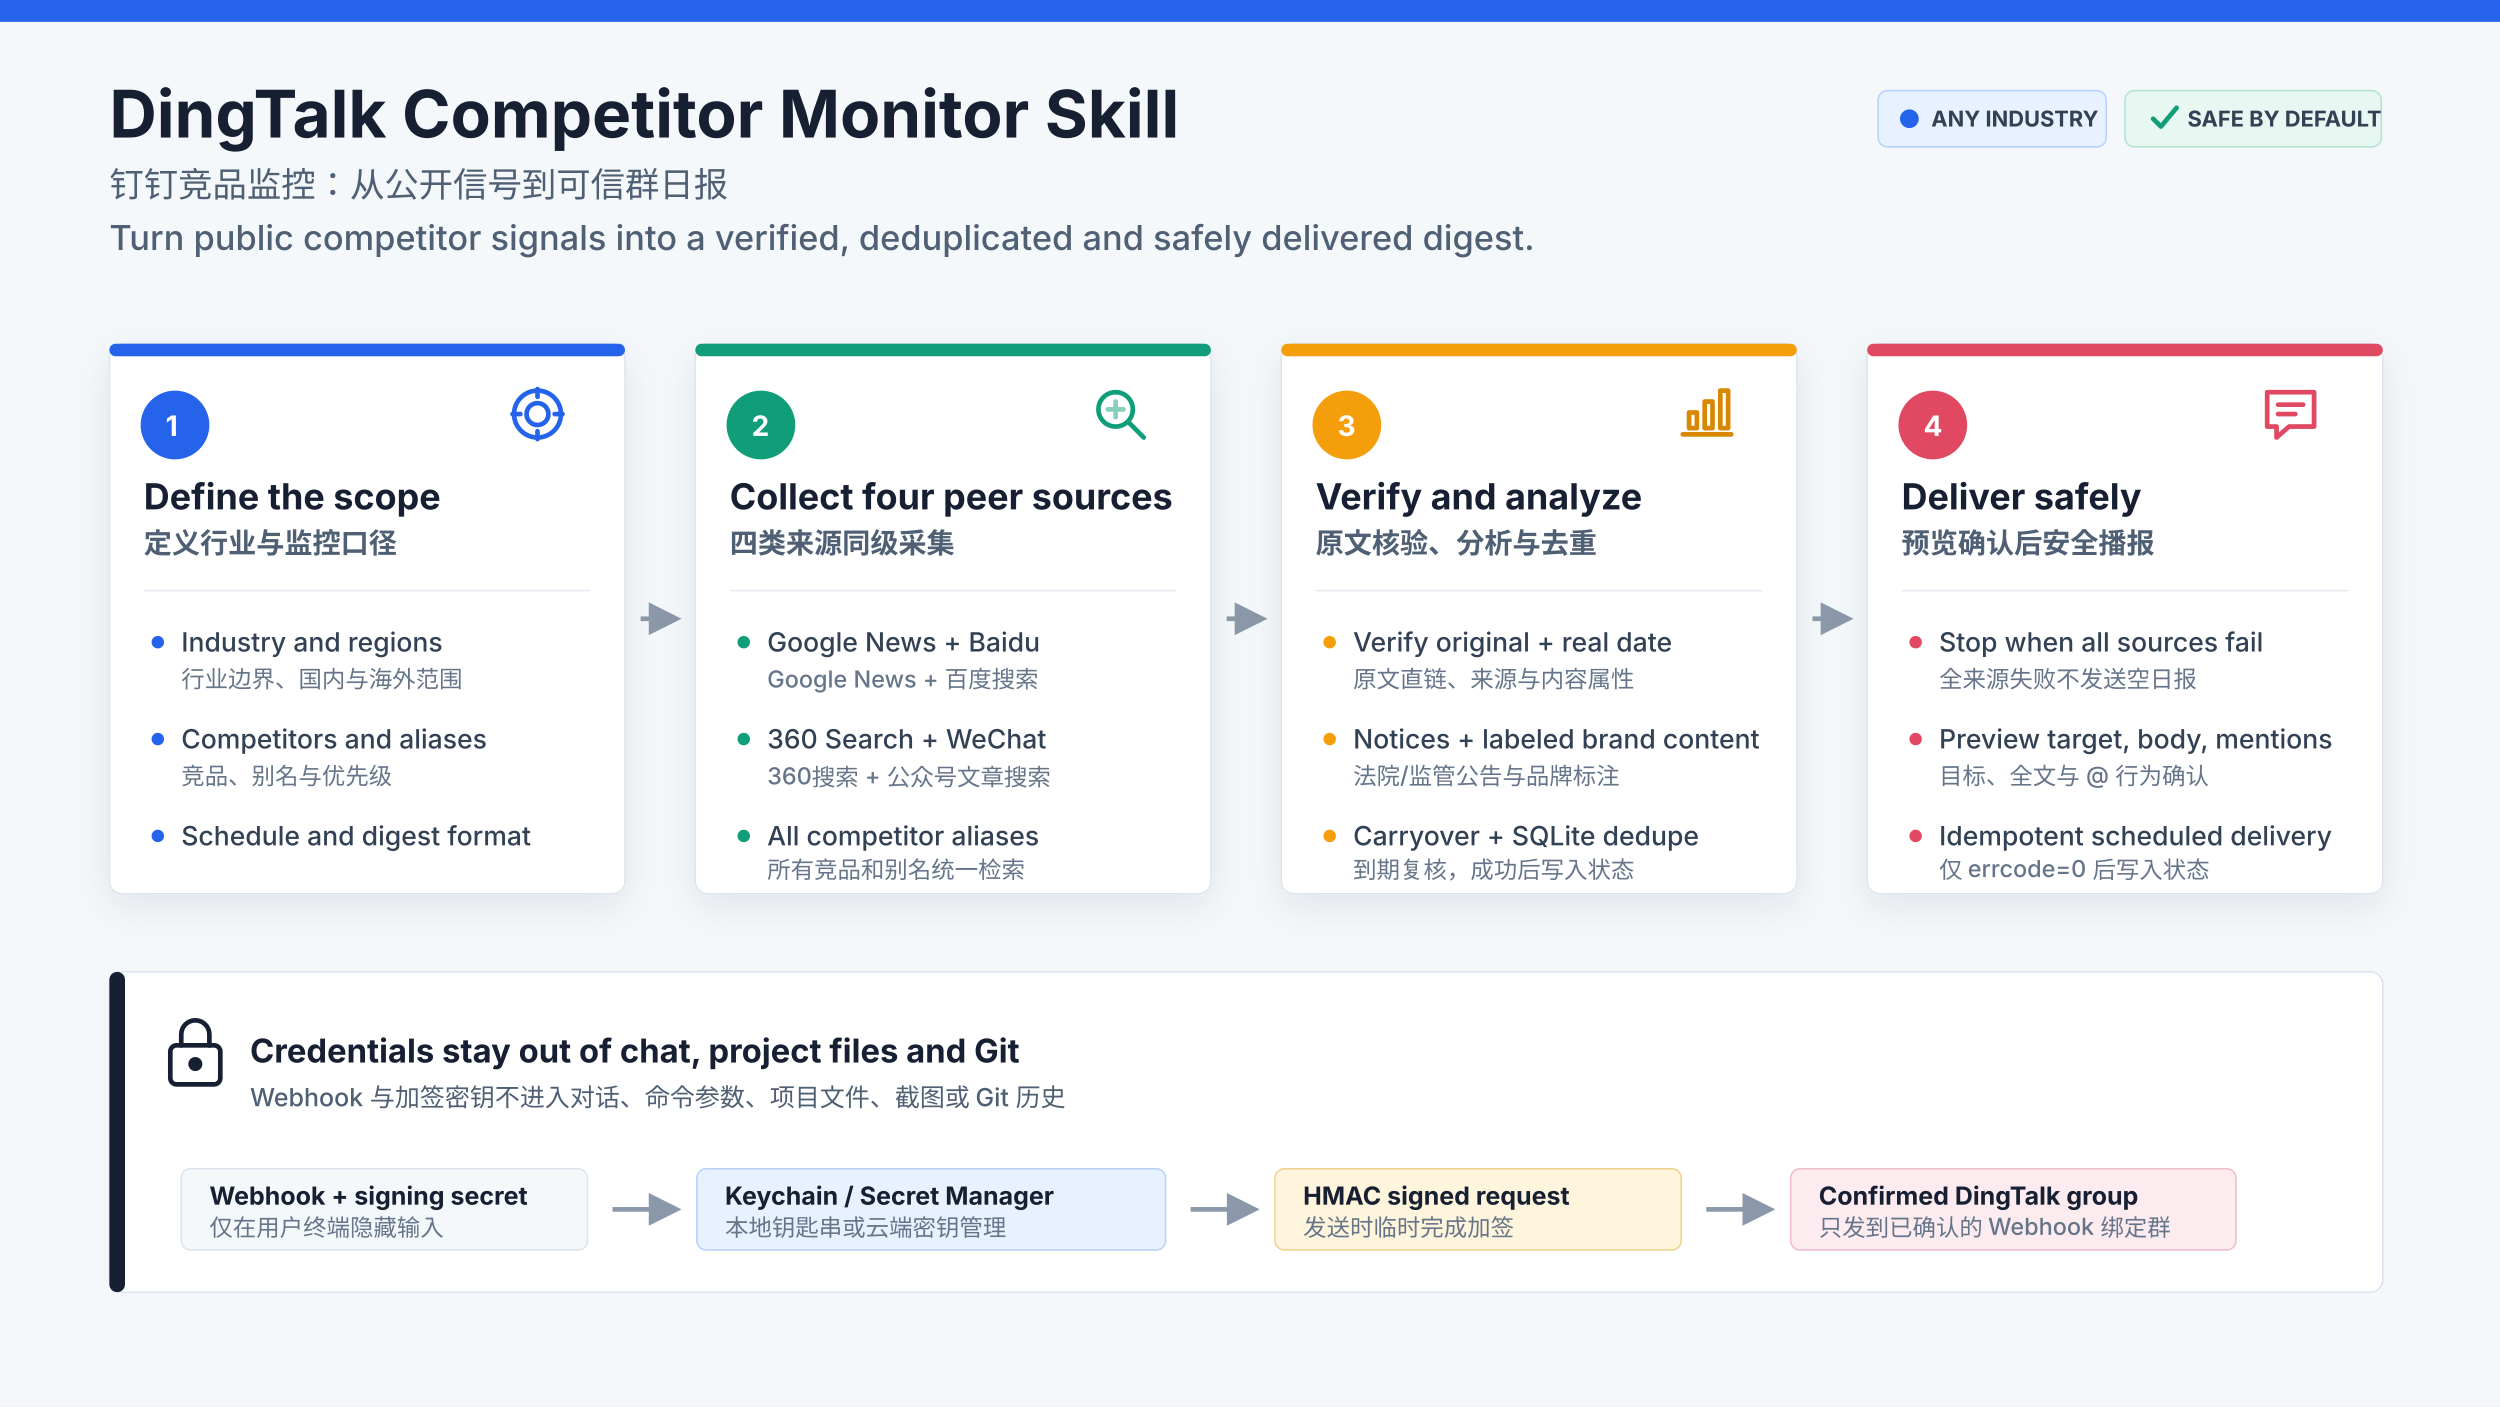
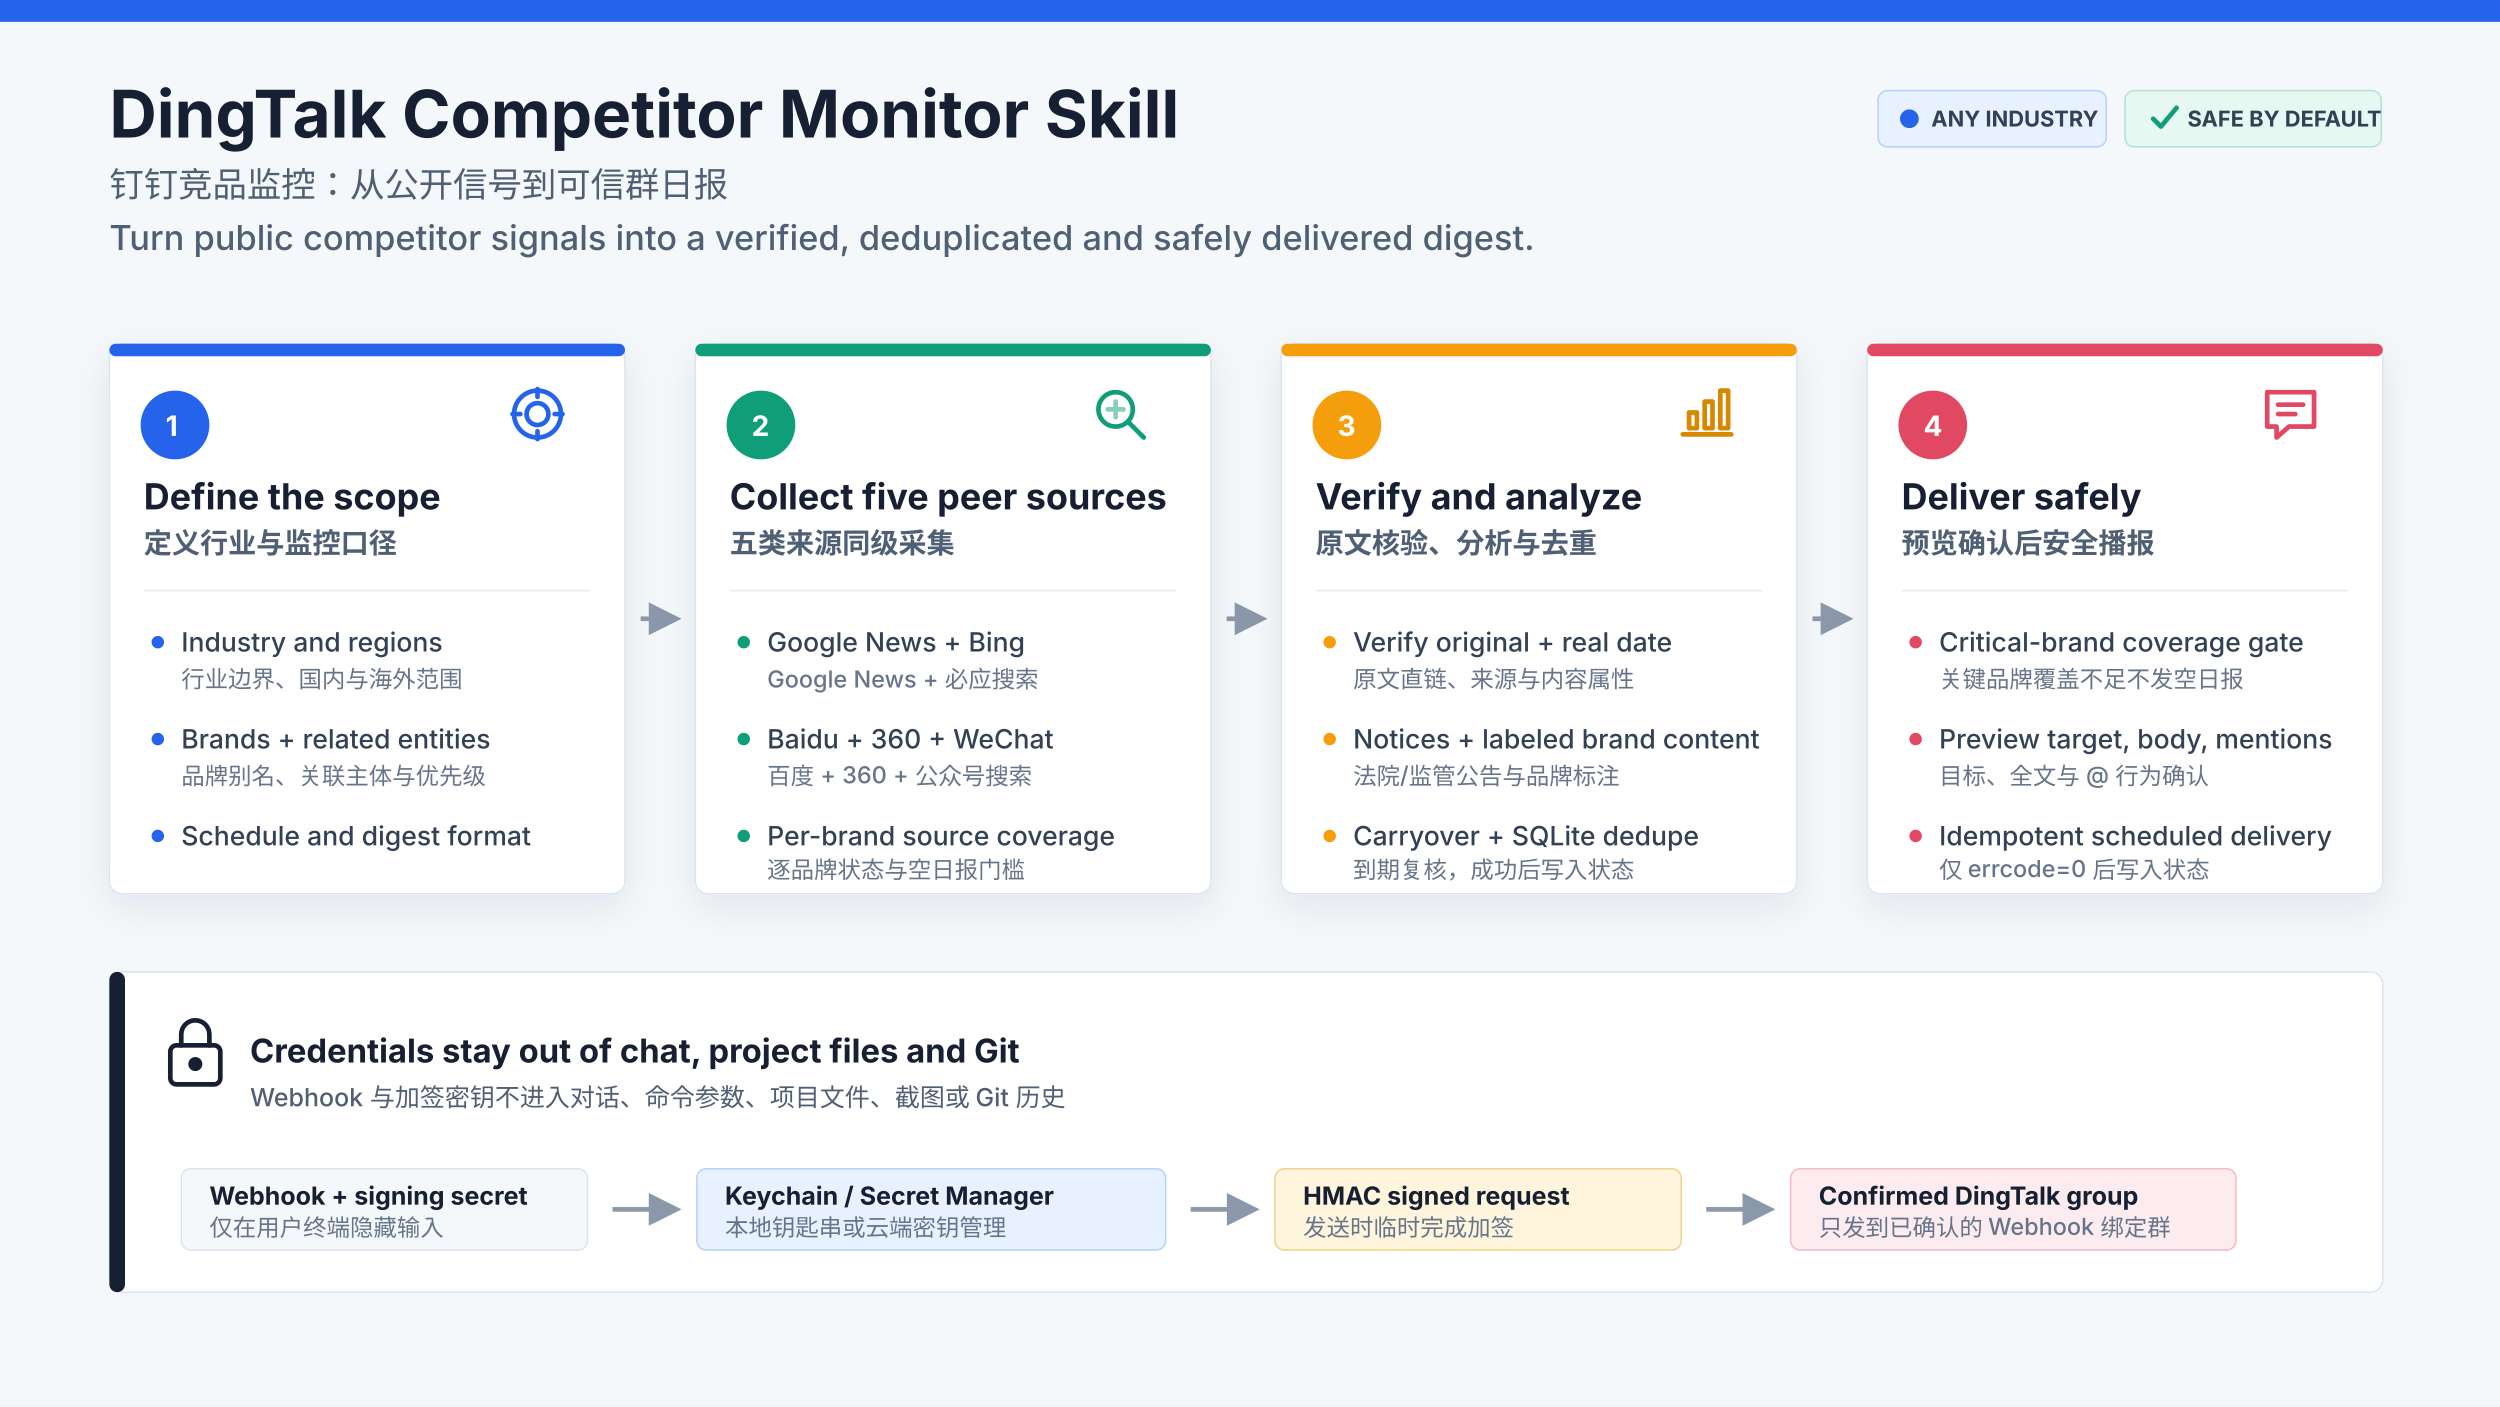
<svg xmlns="http://www.w3.org/2000/svg" width="1600" height="900" viewBox="0 0 1600 900" role="img" aria-labelledby="title description">
  <defs>
    <filter id="shadow" x="-10%" y="-10%" width="120%" height="130%">
      <feDropShadow dx="0" dy="8" stdDeviation="12" flood-color="#172033" flood-opacity="0.08" />
    </filter>
    <marker id="arrow" viewBox="0 0 10 10" refX="8" refY="5" markerWidth="7" markerHeight="7" orient="auto-start-reverse">
      <path d="M 0 0 L 10 5 L 0 10 z" fill="#8B98A9" />
    </marker>
    <style>
      .sans { font-family: Inter, -apple-system, BlinkMacSystemFont, "Hiragino Sans GB", "Arial Unicode MS", Arial, sans-serif; }
      .title { font-size: 42px; font-weight: 750; fill: #172033; }
      .subtitle { font-size: 22px; font-weight: 500; fill: #506074; }
      .stage-number { font-size: 18px; font-weight: 750; fill: #FFFFFF; }
      .stage-en { font-size: 23px; font-weight: 750; fill: #172033; }
      .stage-zh { font-size: 18px; font-weight: 650; fill: #506074; }
      .item { font-size: 17px; font-weight: 520; fill: #334155; }
      .item-muted { font-size: 15px; font-weight: 500; fill: #66758A; }
      .footer-title { font-size: 21px; font-weight: 750; fill: #172033; }
      .footer-copy { font-size: 16px; font-weight: 520; fill: #506074; }
      .footer-step { font-size: 16px; font-weight: 700; fill: #172033; }
      .pill { font-size: 14px; font-weight: 750; fill: #334155; }
    </style>
  </defs>
  <rect width="1600" height="900" fill="#F5F8FB" />
  <rect x="0" y="0" width="1600" height="14" fill="#2563EB" />
  <g class="sans">
    <text class="title" x="70" y="88">DingTalk Competitor Monitor Skill</text>
    <text class="subtitle" x="70" y="126">钉钉竞品监控：从公开信号到可信群日报</text>
    <text class="subtitle" x="70" y="160">Turn public competitor signals into a verified, deduplicated and safely delivered digest.</text>
    <g transform="translate(1202 58)">
      <rect width="146" height="36" rx="6" fill="#E8F1FF" stroke="#B7D1FA" />
      <circle cx="20" cy="18" r="6" fill="#2563EB" />
      <text class="pill" x="34" y="23">ANY INDUSTRY</text>
      <rect x="158" width="164" height="36" rx="6" fill="#E7F7F1" stroke="#B4E3D2" />
      <path d="M176 18 l5 5 10 -12" fill="none" stroke="#0F9D7A" stroke-width="3" stroke-linecap="round" stroke-linejoin="round" />
      <text class="pill" x="198" y="23">SAFE BY DEFAULT</text>
    </g>
    <g filter="url(#shadow)">
      <rect x="70" y="220" width="330" height="352" rx="8" fill="#FFFFFF" stroke="#DCE4ED" />
    </g>
    <rect x="70" y="220" width="330" height="8" rx="4" fill="#2563EB" />
    <circle cx="112" cy="272" r="22" fill="#2563EB" />
    <text class="stage-number" x="106" y="279">1</text>
    <g transform="translate(326 247)" fill="none" stroke="#2563EB" stroke-width="3" stroke-linecap="round" stroke-linejoin="round">
      <circle cx="18" cy="18" r="15" />
      <circle cx="18" cy="18" r="7" />
      <path d="M18 2 v5 M18 29 v5 M2 18 h5 M29 18 h5" />
    </g>
    <text class="stage-en" x="92" y="326">Define the scope</text>
    <text class="stage-zh" x="92" y="354">定义行业与监控口径</text>
    <line x1="92" y1="378" x2="378" y2="378" stroke="#E7ECF2" />
    <circle cx="101" cy="411" r="4" fill="#2563EB" />
    <text class="item" x="116" y="417">Industry and regions</text>
    <text class="item-muted" x="116" y="440">行业边界、国内与海外范围</text>
    <circle cx="101" cy="473" r="4" fill="#2563EB" />
-     <text class="item" x="116" y="479">Competitors and aliases</text>
-     <text class="item-muted" x="116" y="502">竞品、别名与优先级</text>
+     <text class="item" x="116" y="479">Brands + related entities</text>
+     <text class="item-muted" x="116" y="502">品牌别名、关联主体与优先级</text>
    <circle cx="101" cy="535" r="4" fill="#2563EB" />
    <text class="item" x="116" y="541">Schedule and digest format</text>
    <line x1="410" y1="396" x2="432" y2="396" stroke="#8B98A9" stroke-width="3" marker-end="url(#arrow)" />
    <g filter="url(#shadow)">
      <rect x="445" y="220" width="330" height="352" rx="8" fill="#FFFFFF" stroke="#DCE4ED" />
    </g>
    <rect x="445" y="220" width="330" height="8" rx="4" fill="#0F9D7A" />
    <circle cx="487" cy="272" r="22" fill="#0F9D7A" />
    <text class="stage-number" x="481" y="279">2</text>
    <g transform="translate(699 247)" fill="none" stroke="#0F9D7A" stroke-width="3" stroke-linecap="round" stroke-linejoin="round">
      <circle cx="15" cy="15" r="11" />
      <path d="M23 23 l10 10" />
      <path d="M10 15 h10 M15 10 v10" opacity="0.5" />
    </g>
-     <text class="stage-en" x="467" y="326">Collect four peer sources</text>
-     <text class="stage-zh" x="467" y="354">四类来源同级采集</text>
+     <text class="stage-en" x="467" y="326">Collect five peer sources</text>
+     <text class="stage-zh" x="467" y="354">五类来源同级采集</text>
    <line x1="467" y1="378" x2="753" y2="378" stroke="#E7ECF2" />
    <circle cx="476" cy="411" r="4" fill="#0F9D7A" />
-     <text class="item" x="491" y="417">Google News + Baidu</text>
-     <text class="item-muted" x="491" y="440">Google News + 百度搜索</text>
+     <text class="item" x="491" y="417">Google News + Bing</text>
+     <text class="item-muted" x="491" y="440">Google News + 必应搜索</text>
    <circle cx="476" cy="473" r="4" fill="#0F9D7A" />
-     <text class="item" x="491" y="479">360 Search + WeChat</text>
-     <text class="item-muted" x="491" y="502">360搜索 + 公众号文章搜索</text>
+     <text class="item" x="491" y="479">Baidu + 360 + WeChat</text>
+     <text class="item-muted" x="491" y="502">百度 + 360 + 公众号搜索</text>
    <circle cx="476" cy="535" r="4" fill="#0F9D7A" />
-     <text class="item" x="491" y="541">All competitor aliases</text>
-     <text class="item-muted" x="491" y="562">所有竞品和别名统一检索</text>
+     <text class="item" x="491" y="541">Per-brand source coverage</text>
+     <text class="item-muted" x="491" y="562">逐品牌状态与空日报门槛</text>
    <line x1="785" y1="396" x2="807" y2="396" stroke="#8B98A9" stroke-width="3" marker-end="url(#arrow)" />
    <g filter="url(#shadow)">
      <rect x="820" y="220" width="330" height="352" rx="8" fill="#FFFFFF" stroke="#DCE4ED" />
    </g>
    <rect x="820" y="220" width="330" height="8" rx="4" fill="#F59E0B" />
    <circle cx="862" cy="272" r="22" fill="#F59E0B" />
    <text class="stage-number" x="856" y="279">3</text>
    <g transform="translate(1074 247)" fill="none" stroke="#D88700" stroke-width="3" stroke-linecap="round" stroke-linejoin="round">
      <path d="M3 31 h31" />
      <rect x="7" y="17" width="5" height="10" />
      <rect x="17" y="10" width="5" height="17" />
      <rect x="27" y="3" width="5" height="24" />
    </g>
    <text class="stage-en" x="842" y="326">Verify and analyze</text>
    <text class="stage-zh" x="842" y="354">原文核验、分析与去重</text>
    <line x1="842" y1="378" x2="1128" y2="378" stroke="#E7ECF2" />
    <circle cx="851" cy="411" r="4" fill="#F59E0B" />
    <text class="item" x="866" y="417">Verify original + real date</text>
    <text class="item-muted" x="866" y="440">原文直链、来源与内容属性</text>
    <circle cx="851" cy="473" r="4" fill="#F59E0B" />
    <text class="item" x="866" y="479">Notices + labeled brand content</text>
    <text class="item-muted" x="866" y="502">法院/监管公告与品牌标注</text>
    <circle cx="851" cy="535" r="4" fill="#F59E0B" />
    <text class="item" x="866" y="541">Carryover + SQLite dedupe</text>
    <text class="item-muted" x="866" y="562">到期复核，成功后写入状态</text>
    <line x1="1160" y1="396" x2="1182" y2="396" stroke="#8B98A9" stroke-width="3" marker-end="url(#arrow)" />
    <g filter="url(#shadow)">
      <rect x="1195" y="220" width="330" height="352" rx="8" fill="#FFFFFF" stroke="#DCE4ED" />
    </g>
    <rect x="1195" y="220" width="330" height="8" rx="4" fill="#E04961" />
    <circle cx="1237" cy="272" r="22" fill="#E04961" />
    <text class="stage-number" x="1231" y="279">4</text>
    <g transform="translate(1447 246)" fill="none" stroke="#E04961" stroke-width="3" stroke-linecap="round" stroke-linejoin="round">
      <path d="M4 5 h30 v22 h-16 l-8 7 v-7 h-6 z" />
      <path d="M11 13 h16 M11 19 h11" />
    </g>
    <text class="stage-en" x="1217" y="326">Deliver safely</text>
    <text class="stage-zh" x="1217" y="354">预览确认后安全播报</text>
    <line x1="1217" y1="378" x2="1503" y2="378" stroke="#E7ECF2" />
    <circle cx="1226" cy="411" r="4" fill="#E04961" />
-     <text class="item" x="1241" y="417">Stop when all sources fail</text>
-     <text class="item-muted" x="1241" y="440">全来源失败不发送空日报</text>
+     <text class="item" x="1241" y="417">Critical-brand coverage gate</text>
+     <text class="item-muted" x="1241" y="440">关键品牌覆盖不足不发空日报</text>
    <circle cx="1226" cy="473" r="4" fill="#E04961" />
    <text class="item" x="1241" y="479">Preview target, body, mentions</text>
    <text class="item-muted" x="1241" y="502">目标、全文与 @ 行为确认</text>
    <circle cx="1226" cy="535" r="4" fill="#E04961" />
    <text class="item" x="1241" y="541">Idempotent scheduled delivery</text>
    <text class="item-muted" x="1241" y="562">仅 errcode=0 后写入状态</text>
    <rect x="70" y="622" width="1455" height="205" rx="8" fill="#FFFFFF" stroke="#DCE4ED" />
    <rect x="70" y="622" width="10" height="205" rx="5" fill="#172033" />
    <g transform="translate(106 654)" fill="none" stroke="#172033" stroke-width="3" stroke-linecap="round" stroke-linejoin="round">
      <rect x="3" y="15" width="32" height="25" rx="4" />
      <path d="M10 15 v-7 a9 9 0 0 1 18 0 v7" />
      <circle cx="19" cy="27" r="3" fill="#172033" />
    </g>
    <text class="footer-title" x="160" y="680">Credentials stay out of chat, project files and Git</text>
    <text class="footer-copy" x="160" y="708">Webhook 与加签密钥不进入对话、命令参数、项目文件、截图或 Git 历史</text>
    <g transform="translate(116 748)">
      <rect width="260" height="52" rx="6" fill="#F5F8FB" stroke="#DCE4ED" />
      <text class="footer-step" x="18" y="23">Webhook + signing secret</text>
      <text class="item-muted" x="18" y="43">仅在用户终端隐藏输入</text>
      <line x1="276" y1="26" x2="316" y2="26" stroke="#8B98A9" stroke-width="3" marker-end="url(#arrow)" />
      <rect x="330" width="300" height="52" rx="6" fill="#E8F1FF" stroke="#B7D1FA" />
      <text class="footer-step" x="348" y="23">Keychain / Secret Manager</text>
      <text class="item-muted" x="348" y="43">本地钥匙串或云端密钥管理</text>
      <line x1="646" y1="26" x2="686" y2="26" stroke="#8B98A9" stroke-width="3" marker-end="url(#arrow)" />
      <rect x="700" width="260" height="52" rx="6" fill="#FFF5DC" stroke="#F0D28E" />
      <text class="footer-step" x="718" y="23">HMAC signed request</text>
      <text class="item-muted" x="718" y="43">发送时临时完成加签</text>
      <line x1="976" y1="26" x2="1016" y2="26" stroke="#8B98A9" stroke-width="3" marker-end="url(#arrow)" />
      <rect x="1030" width="285" height="52" rx="6" fill="#FCECEF" stroke="#F2BCC6" />
      <text class="footer-step" x="1048" y="23">Confirmed DingTalk group</text>
      <text class="item-muted" x="1048" y="43">只发到已确认的 Webhook 绑定群</text>
    </g>
  </g>
</svg>
